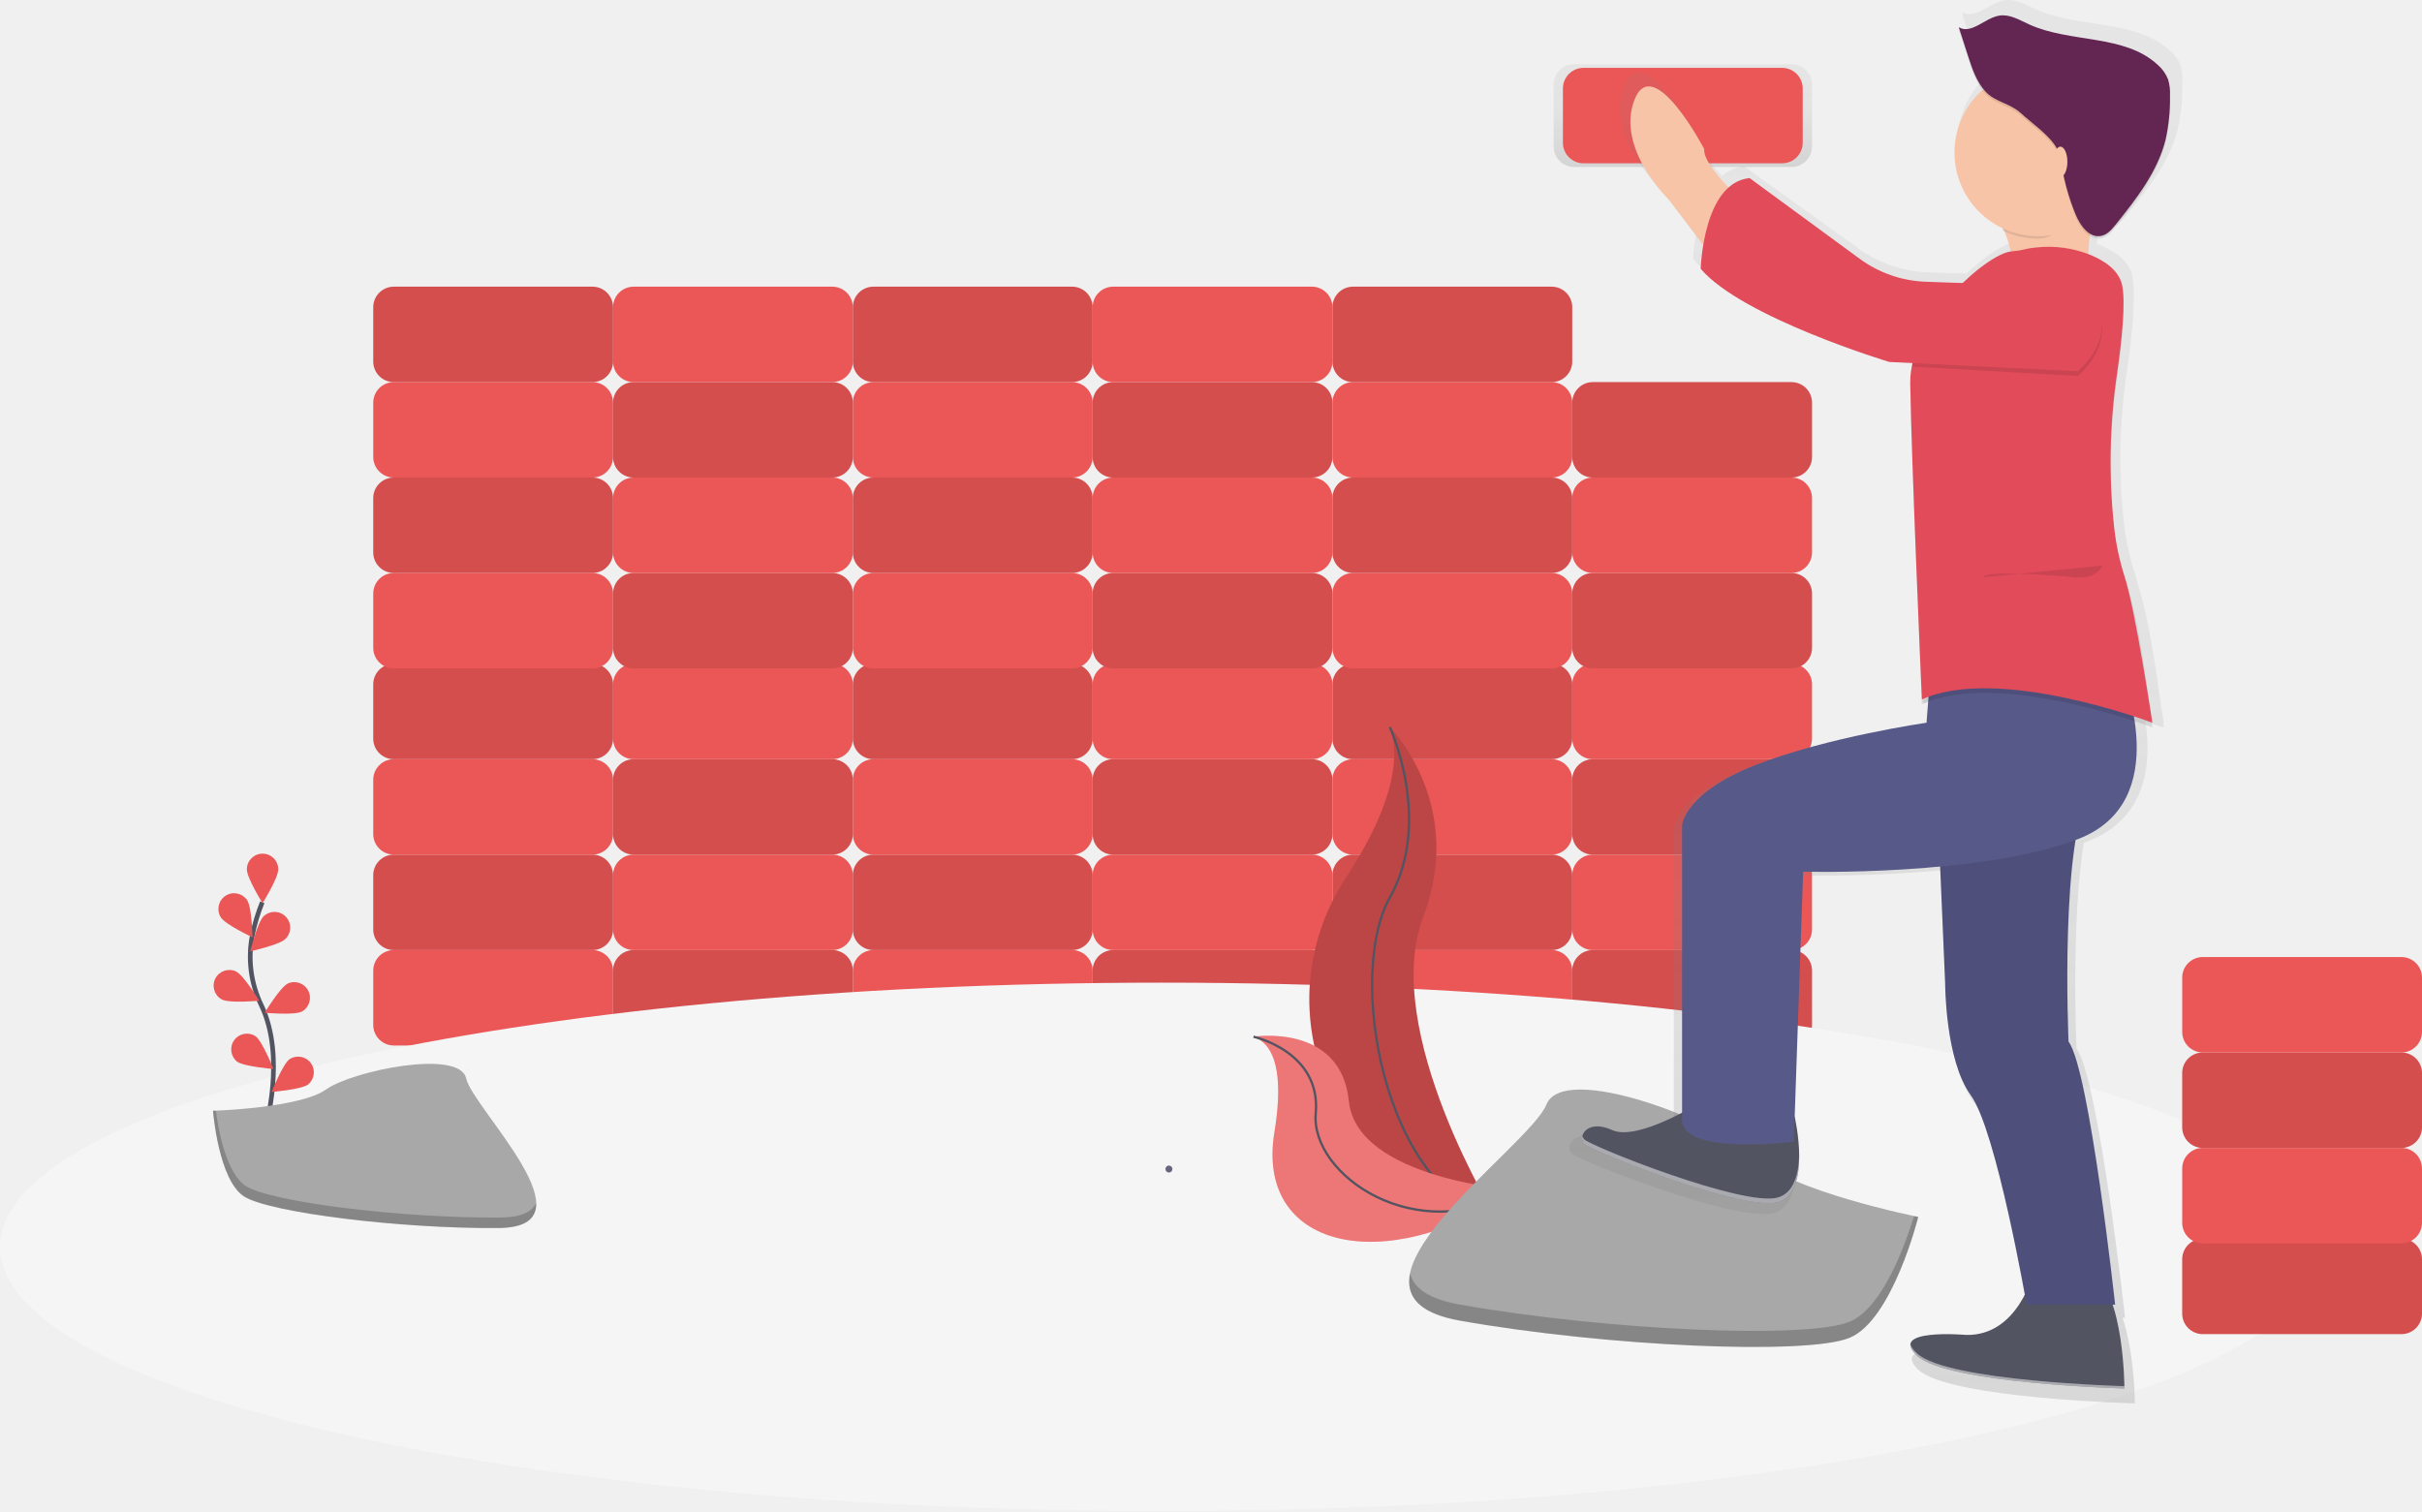
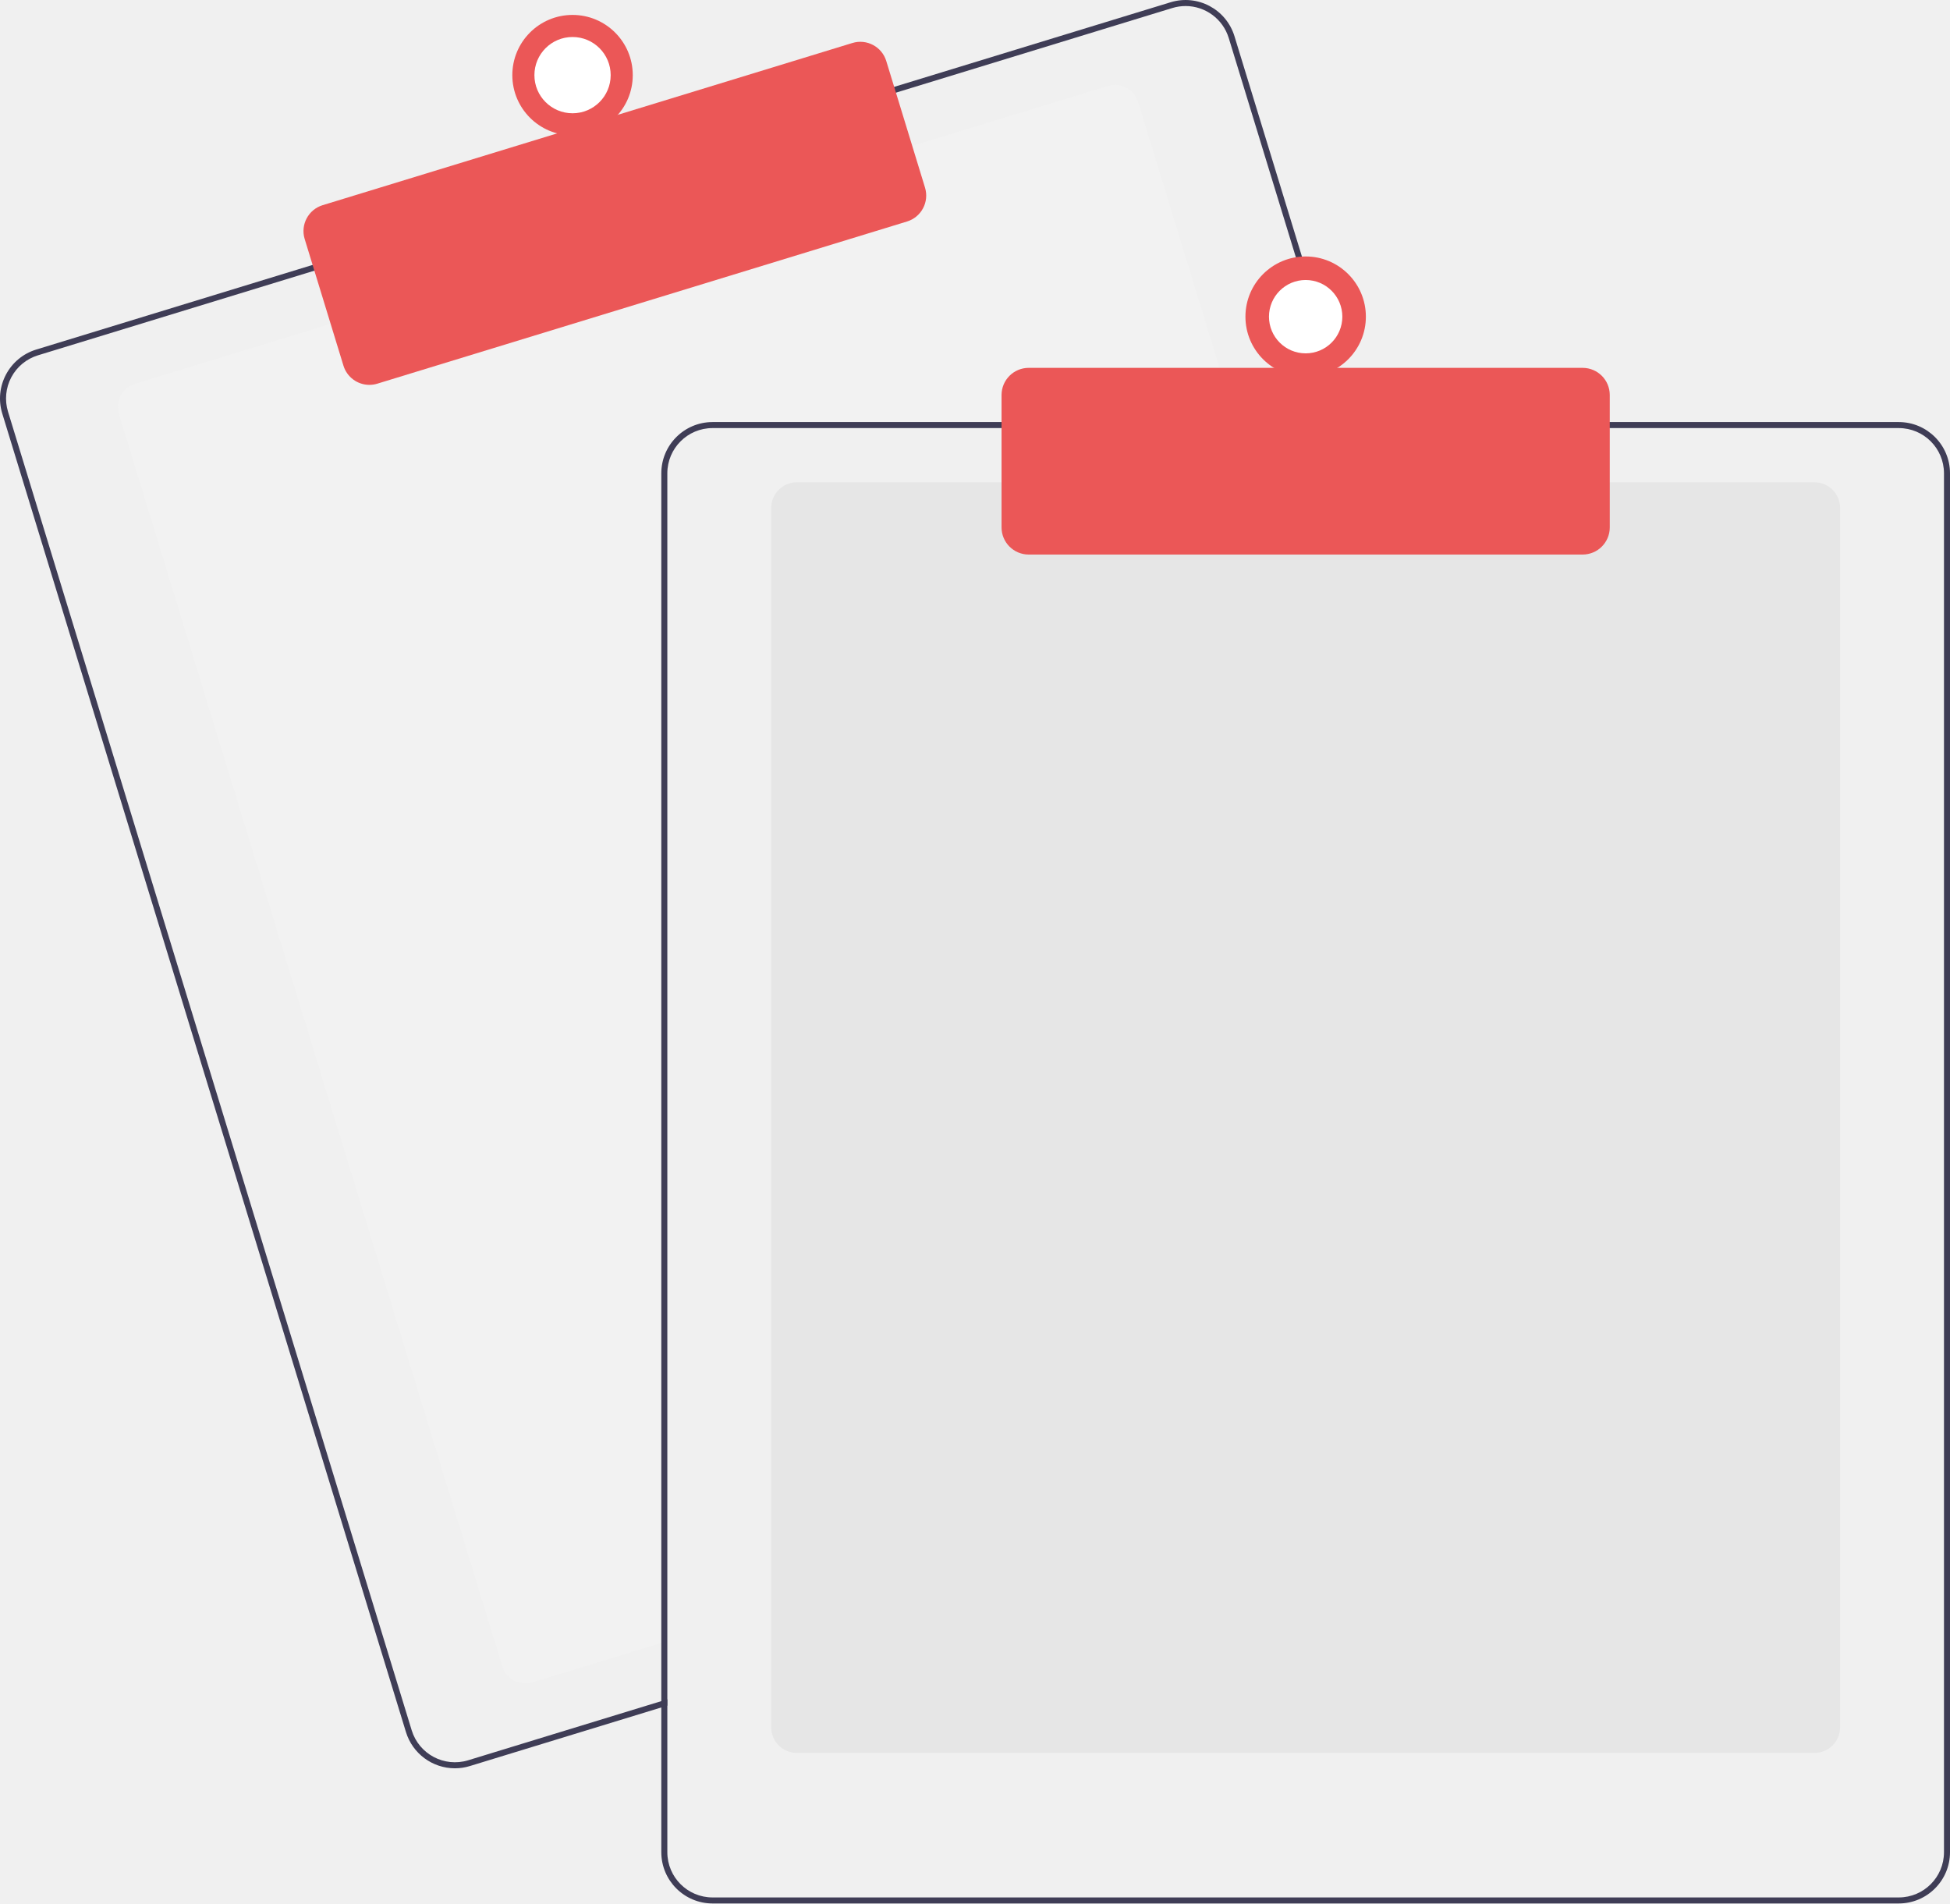
- <svg xmlns="http://www.w3.org/2000/svg" xmlns:xlink="http://www.w3.org/1999/xlink" id="55370fff-d7e2-4a7c-8080-55f1e259b78c" data-name="Layer 1" width="1040.32" height="649.16" viewBox="0 0 1040.32 649.16">
-   <defs>
-     <linearGradient id="e2bf1f7d-47c1-4d5e-a8e7-eb090eb66cd5" x1="722.82" y1="71.75" x2="722.82" y2="27.57" gradientUnits="userSpaceOnUse">
-       <stop offset="0" stop-color="gray" stop-opacity="0.25" />
-       <stop offset="0.54" stop-color="gray" stop-opacity="0.12" />
-       <stop offset="1" stop-color="gray" stop-opacity="0.1" />
-     </linearGradient>
-     <linearGradient id="a3595478-8223-4729-894e-2a36a16c8458" x1="885.66" y1="728.42" x2="885.66" y2="125.42" xlink:href="#e2bf1f7d-47c1-4d5e-a8e7-eb090eb66cd5" />
-   </defs>
-   <rect x="160.32" y="408.16" width="103" height="41" rx="8.84" ry="8.84" fill="#eb5757" />
-   <rect x="263.32" y="408.16" width="103" height="41" rx="8.84" ry="8.84" fill="#eb5757" />
-   <rect x="263.32" y="408.16" width="103" height="41" rx="8.84" ry="8.84" opacity="0.1" />
-   <rect x="366.32" y="408.16" width="103" height="41" rx="8.84" ry="8.84" fill="#eb5757" />
-   <rect x="469.32" y="408.16" width="103" height="41" rx="8.84" ry="8.84" fill="#eb5757" />
-   <rect x="469.32" y="408.16" width="103" height="41" rx="8.84" ry="8.84" opacity="0.1" />
-   <rect x="572.32" y="408.16" width="103" height="41" rx="8.84" ry="8.84" fill="#eb5757" />
-   <rect x="675.32" y="408.16" width="103" height="41" rx="8.84" ry="8.84" fill="#eb5757" />
-   <rect x="675.32" y="408.16" width="103" height="41" rx="8.84" ry="8.84" opacity="0.1" />
-   <rect x="755.16" y="492.58" width="103" height="41" rx="8.84" ry="8.84" transform="translate(1533.48 900.74) rotate(-180)" fill="#eb5757" />
-   <rect x="652.16" y="492.58" width="103" height="41" rx="8.84" ry="8.84" transform="translate(1327.48 900.74) rotate(-180)" fill="#eb5757" />
-   <rect x="652.16" y="492.58" width="103" height="41" rx="8.84" ry="8.84" transform="translate(1327.48 900.74) rotate(-180)" opacity="0.1" />
-   <rect x="549.16" y="492.58" width="103" height="41" rx="8.84" ry="8.84" transform="translate(1121.48 900.74) rotate(-180)" fill="#eb5757" />
-   <rect x="446.16" y="492.58" width="103" height="41" rx="8.84" ry="8.84" transform="translate(915.48 900.74) rotate(-180)" fill="#eb5757" />
-   <rect x="446.16" y="492.58" width="103" height="41" rx="8.84" ry="8.84" transform="translate(915.48 900.74) rotate(-180)" opacity="0.1" />
-   <rect x="343.16" y="492.58" width="103" height="41" rx="8.84" ry="8.84" transform="translate(709.48 900.74) rotate(-180)" fill="#eb5757" />
-   <rect x="240.16" y="492.58" width="103" height="41" rx="8.84" ry="8.84" transform="translate(503.48 900.74) rotate(-180)" fill="#eb5757" />
-   <rect x="240.16" y="492.58" width="103" height="41" rx="8.84" ry="8.84" transform="translate(503.48 900.74) rotate(-180)" opacity="0.1" />
-   <rect x="160.32" y="326.16" width="103" height="41" rx="8.84" ry="8.84" fill="#eb5757" />
-   <rect x="263.32" y="326.16" width="103" height="41" rx="8.84" ry="8.84" fill="#eb5757" />
-   <rect x="263.32" y="326.16" width="103" height="41" rx="8.84" ry="8.84" opacity="0.1" />
-   <rect x="366.32" y="326.16" width="103" height="41" rx="8.84" ry="8.84" fill="#eb5757" />
-   <rect x="469.32" y="326.16" width="103" height="41" rx="8.84" ry="8.84" fill="#eb5757" />
-   <rect x="469.32" y="326.16" width="103" height="41" rx="8.84" ry="8.84" opacity="0.1" />
-   <rect x="572.32" y="326.16" width="103" height="41" rx="8.84" ry="8.84" fill="#eb5757" />
-   <rect x="675.32" y="326.16" width="103" height="41" rx="8.84" ry="8.84" fill="#eb5757" />
-   <rect x="675.32" y="326.16" width="103" height="41" rx="8.84" ry="8.84" opacity="0.1" />
-   <rect x="755.16" y="410.58" width="103" height="41" rx="8.84" ry="8.84" transform="translate(1533.48 736.74) rotate(-180)" fill="#eb5757" />
-   <rect x="652.16" y="410.58" width="103" height="41" rx="8.84" ry="8.84" transform="translate(1327.48 736.74) rotate(-180)" fill="#eb5757" />
-   <rect x="652.16" y="410.58" width="103" height="41" rx="8.84" ry="8.84" transform="translate(1327.48 736.74) rotate(-180)" opacity="0.1" />
-   <rect x="549.16" y="410.58" width="103" height="41" rx="8.84" ry="8.84" transform="translate(1121.48 736.74) rotate(-180)" fill="#eb5757" />
-   <rect x="446.16" y="410.58" width="103" height="41" rx="8.84" ry="8.84" transform="translate(915.48 736.74) rotate(-180)" fill="#eb5757" />
-   <rect x="446.16" y="410.58" width="103" height="41" rx="8.84" ry="8.84" transform="translate(915.48 736.74) rotate(-180)" opacity="0.1" />
-   <rect x="343.16" y="410.58" width="103" height="41" rx="8.84" ry="8.84" transform="translate(709.48 736.74) rotate(-180)" fill="#eb5757" />
-   <rect x="240.16" y="410.58" width="103" height="41" rx="8.84" ry="8.84" transform="translate(503.48 736.74) rotate(-180)" fill="#eb5757" />
-   <rect x="240.16" y="410.58" width="103" height="41" rx="8.84" ry="8.84" transform="translate(503.48 736.74) rotate(-180)" opacity="0.1" />
-   <rect x="160.32" y="246.16" width="103" height="41" rx="8.84" ry="8.84" fill="#eb5757" />
-   <rect x="263.32" y="246.16" width="103" height="41" rx="8.84" ry="8.84" fill="#eb5757" />
-   <rect x="263.32" y="246.16" width="103" height="41" rx="8.84" ry="8.84" opacity="0.1" />
-   <rect x="366.32" y="246.16" width="103" height="41" rx="8.84" ry="8.84" fill="#eb5757" />
-   <rect x="469.32" y="246.16" width="103" height="41" rx="8.84" ry="8.84" fill="#eb5757" />
-   <rect x="469.32" y="246.16" width="103" height="41" rx="8.84" ry="8.84" opacity="0.1" />
-   <rect x="572.32" y="246.16" width="103" height="41" rx="8.84" ry="8.84" fill="#eb5757" />
-   <rect x="675.32" y="246.16" width="103" height="41" rx="8.84" ry="8.84" fill="#eb5757" />
-   <rect x="675.32" y="246.16" width="103" height="41" rx="8.84" ry="8.84" opacity="0.1" />
-   <rect x="755.16" y="330.58" width="103" height="41" rx="8.84" ry="8.84" transform="translate(1533.48 576.74) rotate(-180)" fill="#eb5757" />
-   <rect x="652.16" y="330.58" width="103" height="41" rx="8.84" ry="8.84" transform="translate(1327.48 576.74) rotate(-180)" fill="#eb5757" />
-   <rect x="652.16" y="330.58" width="103" height="41" rx="8.84" ry="8.84" transform="translate(1327.48 576.74) rotate(-180)" opacity="0.1" />
-   <rect x="549.16" y="330.58" width="103" height="41" rx="8.84" ry="8.84" transform="translate(1121.48 576.74) rotate(-180)" fill="#eb5757" />
-   <rect x="446.16" y="330.58" width="103" height="41" rx="8.84" ry="8.84" transform="translate(915.48 576.74) rotate(-180)" fill="#eb5757" />
-   <rect x="446.16" y="330.58" width="103" height="41" rx="8.84" ry="8.84" transform="translate(915.48 576.74) rotate(-180)" opacity="0.1" />
-   <rect x="343.16" y="330.58" width="103" height="41" rx="8.84" ry="8.84" transform="translate(709.48 576.74) rotate(-180)" fill="#eb5757" />
-   <rect x="240.16" y="330.58" width="103" height="41" rx="8.84" ry="8.84" transform="translate(503.48 576.74) rotate(-180)" fill="#eb5757" />
-   <rect x="240.16" y="330.58" width="103" height="41" rx="8.84" ry="8.84" transform="translate(503.48 576.74) rotate(-180)" opacity="0.1" />
-   <rect x="160.32" y="164.16" width="103" height="41" rx="8.84" ry="8.84" fill="#eb5757" />
-   <rect x="263.32" y="164.16" width="103" height="41" rx="8.84" ry="8.84" fill="#eb5757" />
-   <rect x="263.32" y="164.16" width="103" height="41" rx="8.84" ry="8.84" opacity="0.1" />
-   <rect x="366.32" y="164.16" width="103" height="41" rx="8.84" ry="8.84" fill="#eb5757" />
-   <rect x="469.32" y="164.16" width="103" height="41" rx="8.84" ry="8.84" fill="#eb5757" />
-   <rect x="469.32" y="164.16" width="103" height="41" rx="8.84" ry="8.84" opacity="0.1" />
-   <rect x="572.32" y="164.16" width="103" height="41" rx="8.84" ry="8.84" fill="#eb5757" />
-   <rect x="675.32" y="164.16" width="103" height="41" rx="8.84" ry="8.84" fill="#eb5757" />
-   <rect x="675.32" y="164.16" width="103" height="41" rx="8.84" ry="8.84" opacity="0.1" />
-   <rect x="667.32" y="27.57" width="111" height="44.18" rx="8.84" ry="8.84" fill="url(#e2bf1f7d-47c1-4d5e-a8e7-eb090eb66cd5)" />
-   <rect x="751.16" y="154.58" width="103" height="41" rx="8.84" ry="8.84" transform="translate(1525.48 224.74) rotate(-180)" fill="#eb5757" />
-   <rect x="652.16" y="248.58" width="103" height="41" rx="8.84" ry="8.84" transform="translate(1327.48 412.74) rotate(-180)" fill="#eb5757" />
-   <rect x="652.16" y="248.58" width="103" height="41" rx="8.84" ry="8.84" transform="translate(1327.48 412.74) rotate(-180)" opacity="0.1" />
-   <rect x="549.16" y="248.58" width="103" height="41" rx="8.84" ry="8.84" transform="translate(1121.48 412.74) rotate(-180)" fill="#eb5757" />
-   <rect x="446.16" y="248.58" width="103" height="41" rx="8.84" ry="8.84" transform="translate(915.48 412.74) rotate(-180)" fill="#eb5757" />
-   <rect x="446.16" y="248.58" width="103" height="41" rx="8.84" ry="8.84" transform="translate(915.48 412.74) rotate(-180)" opacity="0.1" />
-   <rect x="343.16" y="248.58" width="103" height="41" rx="8.84" ry="8.84" transform="translate(709.48 412.74) rotate(-180)" fill="#eb5757" />
-   <rect x="240.16" y="248.58" width="103" height="41" rx="8.84" ry="8.84" transform="translate(503.48 412.74) rotate(-180)" fill="#eb5757" />
-   <rect x="240.16" y="248.58" width="103" height="41" rx="8.84" ry="8.84" transform="translate(503.48 412.74) rotate(-180)" opacity="0.1" />
-   <ellipse cx="499" cy="535.66" rx="499" ry="113.5" fill="#f5f5f5" />
-   <path d="M193.79,610.14s9-30.41-1.68-52.8a48,48,0,0,1-3.89-30.14,80.79,80.79,0,0,1,4.27-14.15" transform="translate(-79.84 -125.42)" fill="none" stroke="#535461" stroke-miterlimit="10" stroke-width="2" />
-   <path d="M185.87,498.91c0,3.73,6.75,14.54,6.75,14.54s6.75-10.81,6.75-14.54a6.75,6.75,0,0,0-13.5,0Z" transform="translate(-79.84 -125.42)" fill="#eb5757" />
-   <path d="M174.71,519.56c2,3.13,13.57,8.53,13.57,8.53s-.21-12.74-2.24-15.87a6.75,6.75,0,0,0-11.33,7.34Z" transform="translate(-79.84 -125.42)" fill="#eb5757" />
-   <path d="M175.2,554.84c3.33,1.68,16,.52,16,.52s-6.61-10.89-9.94-12.57a6.75,6.75,0,0,0-6.08,12.05Z" transform="translate(-79.84 -125.42)" fill="#eb5757" />
-   <path d="M181.58,581.45c3,2.22,15.7,3.22,15.7,3.22s-4.68-11.85-7.67-14.07a6.75,6.75,0,0,0-8,10.85Z" transform="translate(-79.84 -125.42)" fill="#eb5757" />
-   <path d="M202.45,528.81c-2.67,2.6-15.13,5.29-15.13,5.29s3.05-12.37,5.72-15a6.75,6.75,0,1,1,9.41,9.68Z" transform="translate(-79.84 -125.42)" fill="#eb5757" />
-   <path d="M209.52,560c-3.33,1.68-16,.52-16,.52s6.61-10.89,9.94-12.57A6.75,6.75,0,0,1,209.52,560Z" transform="translate(-79.84 -125.42)" fill="#eb5757" />
-   <path d="M212.22,591.32c-3,2.22-15.7,3.22-15.7,3.22s4.68-11.85,7.67-14.07a6.75,6.75,0,0,1,8,10.85Z" transform="translate(-79.84 -125.42)" fill="#eb5757" />
-   <path d="M676.82,437.8s32.89,32.89,14.32,81.69,31.83,130,31.83,130-.54-.08-1.54-.26C653.88,637.26,620.32,560,657.88,502.62,671.84,481.28,683.31,456.26,676.82,437.8Z" transform="translate(-79.84 -125.42)" fill="#eb5757" />
-   <path d="M676.82,437.8s32.89,32.89,14.32,81.69,31.83,130,31.83,130-.54-.08-1.54-.26C653.88,637.26,620.32,560,657.88,502.62,671.84,481.28,683.31,456.26,676.82,437.8Z" transform="translate(-79.84 -125.42)" opacity="0.2" />
-   <path d="M676.82,437.8s18.57,40.31,0,73.2S673.64,636.18,723,649.44" transform="translate(-79.84 -125.42)" fill="none" stroke="#535461" stroke-miterlimit="10" />
-   <path d="M618.25,570.81s37.53-6,40.95,27.66,72.16,38.29,72.16,38.29l-1.29.86c-56.76,37.26-111,23.73-102.84-25.74C630.27,593.49,630,575,618.25,570.81Z" transform="translate(-79.84 -125.42)" fill="#eb5757" />
-   <path d="M618.25,570.81s37.53-6,40.95,27.66,72.16,38.29,72.16,38.29l-1.29.86c-56.76,37.26-111,23.73-102.84-25.74C630.27,593.49,630,575,618.25,570.81Z" transform="translate(-79.84 -125.42)" fill="#f5f5f5" opacity="0.2" />
-   <path d="M618.25,570.81s29.13,6.39,26.74,32.88,43.26,58.24,86.37,33.07" transform="translate(-79.84 -125.42)" fill="none" stroke="#535461" stroke-miterlimit="10" />
-   <path d="M903.77,648.23s-55.7-11.14-70.56-26-81.7-40.85-89.13-22.28S643.82,681.66,707,692.8s148.54,14.85,167.11,7.43S903.77,648.23,903.77,648.23Z" transform="translate(-79.84 -125.42)" fill="#a8a8a8" />
-   <path d="M707,685.9c63.13,11.14,148.54,14.85,167.11,7.43,14.14-5.66,24-32.83,27.85-45.48l1.86.39s-11.14,44.56-29.71,52-104,3.71-167.11-7.43c-18.22-3.22-23.43-10.77-21.47-20.33C687,678.71,693.39,683.5,707,685.9Z" transform="translate(-79.84 -125.42)" opacity="0.2" />
-   <path d="M1016.47,153.59a16.36,16.36,0,0,0-4.61-6.39c-14.95-13.62-39.12-9.49-57.68-17.82-4.28-1.92-8.66-4.58-13.3-3.85-6.48,1-12.51,8.4-18.16,5.12l.4,1.23-.4-.21,4.16,12.66c1.6,4.86,3.28,9.86,6.38,13.91a36.42,36.42,0,0,0,8.81,60.58c.2.42.39.85.58,1.28l.53.22a42.52,42.52,0,0,1,2.74,8.82c-4.81.67-13.2,6-21.44,13.84L908,242.43a53.94,53.94,0,0,1-29.64-10.08L829,196.9a16.51,16.51,0,0,0-9.45,4.18c-6.12-6.38-11.32-13-10.88-17,0,0-22.94-42.93-31.28-21.47s15.64,44,15.64,44l15.21,19.71a82.91,82.91,0,0,0-1.14,10.45c18.77,21.47,84.45,40.89,84.45,40.89l10.24.5.06.5a34.87,34.87,0,0,0-.92,8.2c0,.4,0,.81,0,1.23s0,.55,0,.82c.52,34.24,5.21,139,5.21,139,.91-.41,1.86-.78,2.82-1.13l-.73,9.31s-43.79,6.13-76.11,18.4-33.36,26.58-33.36,26.58V607.33c-9.23,4.74-23.8,11-31.28,7.63-8.12-3.62-12.57-.58-13.38,2.59h0a4,4,0,0,0,0,1.91v0a3.42,3.42,0,0,0,.31.81l0,.06a3.25,3.25,0,0,0,.55.72c3.13,3.07,70.9,29.64,86.54,25.55a10.81,10.81,0,0,0,1.42-.48c.15-.06.28-.14.43-.21s.58-.27.85-.43.31-.21.46-.31.47-.31.69-.48.29-.26.43-.39.41-.35.59-.55.26-.3.39-.45.36-.4.52-.62.22-.33.34-.49.32-.46.46-.7.19-.34.28-.52.28-.51.41-.78.16-.35.23-.53.25-.57.36-.86.12-.35.19-.53.22-.63.31-1c0-.17.09-.34.14-.51.09-.35.19-.69.27-1,0-.16.07-.32.1-.48.08-.38.16-.76.22-1.14,0-.14,0-.29.07-.43.07-.41.13-.83.18-1.24l0-.36c.05-.45.1-.9.14-1.35l0-.28q.06-.73.09-1.46v-.2q0-.78,0-1.56v-.1a85.59,85.59,0,0,0-2-18.13h0L853,501.5a586.59,586.59,0,0,0,61.36-2.26l2.24,51.32s0,33.73,11.47,49.06c9.82,13.12,21.16,71.15,24.22,87.62-4.21,8-12.27,18-26.31,17.66,0,0-26.41-2.28-24.92,5h0a3.74,3.74,0,0,0,.17.56l0,0a5.16,5.16,0,0,0,.29.61l0,0c.11.19.23.38.37.58l.08.12c.15.21.32.43.51.66l0,.05c.18.21.37.42.58.63l.18.18c.24.24.48.48.76.73,13.55,12.27,92.79,14.31,92.79,14.31v-.28c0-.08,0-.18,0-.29v0c0-3.55-.52-22.17-5.26-36.19h1.1s-11.47-103.24-20.85-115.5c0,0-2.49-54.44,3.13-88.55l1-.38c26.28-9.82,28.15-34,25.44-51.76,5,1.6,7.92,2.69,7.92,2.69s-.09-.77-.26-2.14l.26.1s-.5-3.25-1.33-8.31c-1.88-13.93-5.52-38.27-9.4-49.76-.63-2.53-1.23-4.69-1.78-6.32a108.06,108.06,0,0,1-4.59-21.23,251.65,251.65,0,0,1-1.61-28.16,270.27,270.27,0,0,1,2.88-37.56c1.59-10.86,3-23.22,2.9-31.85a42.47,42.47,0,0,0-.63-9c-1.39-6.37-7.54-10.51-13.93-13.15-.41-.17-.83-.31-1.25-.47.16-2.41.36-5.15.62-8a6.87,6.87,0,0,0,5.31,1.08c2.75-.6,4.72-2.89,6.47-5,9.24-11.35,18.73-23.18,22.28-37.28a80.54,80.54,0,0,0,2-19.2q0-.53,0-1.06A20.88,20.88,0,0,0,1016.47,153.59Z" transform="translate(-79.84 -125.42)" fill="url(#a3595478-8223-4729-894e-2a36a16c8458)" />
-   <path d="M932.34,208.92s14,21,11,31,33,4,33,4,1-39,8-48S932.34,208.92,932.34,208.92Z" transform="translate(-79.84 -125.42)" fill="#f7c4a7" />
-   <path d="M839.84,222.42s-29-24-28-33c0,0-22-42-30-21s15,43,15,43l28,37Z" transform="translate(-79.84 -125.42)" fill="#f7c4a7" />
-   <path d="M810.34,598.92s-27,17-38,12-15,3-12,6,68,29,83,25,7.37-36.76,7.37-36.76Z" transform="translate(-79.84 -125.42)" fill="#535461" />
-   <path d="M953.34,671.92s-6.5,27.5-29,27c0,0-34-3-21,9s89,14,89,14,0-41-14-50S953.34,671.92,953.34,671.92Z" transform="translate(-79.84 -125.42)" fill="#535461" />
-   <path d="M912.34,477.92l3,70s0,33,11,48,24,90,24,90h38s-11-101-20-113c0,0-4-89,10-109Z" transform="translate(-79.84 -125.42)" fill="#575988" />
-   <path d="M912.34,477.92l3,70s0,33,11,48,24,90,24,90h38s-11-101-20-113c0,0-4-89,10-109Z" transform="translate(-79.84 -125.42)" opacity="0.1" />
-   <path d="M991.34,414.92s23,55-19,71-118,14-118,14l-4,116s-47,6-48-9v-127s1-14,32-26,73-18,73-18l2-26Z" transform="translate(-79.84 -125.42)" fill="#575988" />
-   <path d="M954.49,233.73a47.85,47.85,0,0,1,23.5,3.32c6.13,2.58,12,6.63,13.36,12.86,1.58,7.38-.17,23.93-2.18,37.94a261.28,261.28,0,0,0-1.22,66.29c1,9.19,2.45,17.2,4.4,20.77,6,11,12,63,12,63s-66-25-99-10c0,0-4.5-102.5-5-136-.39-25.94,32.5-55.5,43.5-56.5C950.29,234.83,948.08,234.4,954.49,233.73Z" transform="translate(-79.84 -125.42)" opacity="0.1" />
-   <path d="M954.49,231.73a47.85,47.85,0,0,1,23.5,3.32c6.13,2.58,12,6.63,13.36,12.86,1.58,7.38-.17,23.93-2.18,37.94a261.28,261.28,0,0,0-1.22,66.29,107.53,107.53,0,0,0,4.4,20.77c4.5,13.5,12,63,12,63s-66-25-99-10c0,0-4.5-102.5-5-136-.39-25.94,32.5-55.5,43.5-56.5C950.29,232.83,948.08,232.4,954.49,231.73Z" transform="translate(-79.84 -125.42)" fill="#e14b5a" />
-   <path d="M972.34,286.92l-71-4s-4.52-34.81,5.73-34.45l70.27,2.45S992.34,268.92,972.34,286.92Z" transform="translate(-79.84 -125.42)" opacity="0.1" />
-   <path d="M972.34,284.92l-81-4s-63-19-81-40c0,0,1-37,21-39l47.31,34.69a51.08,51.08,0,0,0,28.42,9.86l70.27,2.45S992.34,266.92,972.34,284.92Z" transform="translate(-79.84 -125.42)" fill="#e14b5a" />
-   <path d="M975.84,213.42c1.19-9.48,5.49-12.63,8.5-16.5,7-9-52,13-52,13a106.08,106.08,0,0,1,8,14.71,35.85,35.85,0,0,0,15,3.29C964,227.92,969.62,218.55,975.84,213.42Z" transform="translate(-79.84 -125.42)" opacity="0.1" />
-   <circle cx="875.5" cy="65.5" r="36" fill="#f7c4a7" />
-   <path d="M932.61,165.69c-3.83-4.19-5.68-9.77-7.42-15.18l-4-12.39c5.42,3.2,11.2-4,17.42-5,4.45-.71,8.66,1.89,12.76,3.76,17.8,8.14,41,4.1,55.32,17.43a16,16,0,0,1,4.42,6.25,20.91,20.91,0,0,1,.8,7,80.32,80.32,0,0,1-1.87,18.78c-3.4,13.79-12.5,25.37-21.37,36.47-1.68,2.11-3.57,4.35-6.21,4.94-5.15,1.15-9.13-4.41-11.12-9.29a98.9,98.9,0,0,1-5.8-20.07c-.52-2.91-.93-5.91-2.38-8.48-3.1-5.49-10.74-10.69-15.38-14.95S936.87,170.34,932.61,165.69Z" transform="translate(-79.84 -125.42)" opacity="0.1" />
-   <path d="M932.61,164.69c-3.83-4.19-5.68-9.77-7.42-15.18l-4-12.39c5.42,3.2,11.2-4,17.42-5,4.45-.71,8.66,1.89,12.76,3.76,17.8,8.14,41,4.1,55.32,17.43a16,16,0,0,1,4.42,6.25,20.91,20.91,0,0,1,.8,7,80.32,80.32,0,0,1-1.87,18.78c-3.4,13.79-12.5,25.37-21.37,36.47-1.68,2.11-3.57,4.35-6.21,4.94-5.15,1.15-9.13-4.41-11.12-9.29a98.9,98.9,0,0,1-5.8-20.07c-.52-2.91-.93-5.91-2.38-8.48-3.1-5.49-10.74-10.69-15.38-14.95S936.87,169.34,932.61,164.69Z" transform="translate(-79.84 -125.42)" fill="#632652" />
-   <ellipse cx="885" cy="69.5" rx="3" ry="6.5" fill="#f7c4a7" />
-   <path d="M982.84,368.42s-2,6-12,5-39-3-39,0" transform="translate(-79.84 -125.42)" opacity="0.1" />
-   <path d="M903.34,706.92c-1.8-1.66-2.7-3-2.91-4.17-.26,1.3.54,3,2.91,5.17,13,12,89,14,89,14s0-.35,0-1C991.85,720.91,916.3,718.88,903.34,706.92Z" transform="translate(-79.84 -125.42)" fill="#fff" opacity="0.5" />
-   <path d="M843.34,639.92c-15,4-80-22-83-25a3.25,3.25,0,0,1-.83-1.46,3.6,3.6,0,0,0,.83,3.46c3,3,68,29,83,25,7.72-2.06,9.44-11.73,9.3-20.64C852.49,629.58,850.48,638,843.34,639.92Z" transform="translate(-79.84 -125.42)" fill="#fff" opacity="0.5" />
-   <path d="M581.93,629.16a1.5,1.5,0,0,0,0-3,1.5,1.5,0,0,0,0,3Z" transform="translate(-79.84 -125.42)" fill="#67647e" />
-   <path d="M171.33,602.63s37.32-1.15,48.56-9.16,57.4-17.57,60.19-4.73S336.17,652.62,294,653s-97.89-6.56-109.12-13.4S171.33,602.63,171.33,602.63Z" transform="translate(-79.84 -125.42)" fill="#a8a8a8" />
-   <path d="M294.79,648.49c-42.13.34-97.89-6.56-109.12-13.4-8.55-5.21-12-23.89-13.09-32.51l-1.25,0s2.36,30.1,13.59,36.93S251.91,653.3,294,653c12.16-.1,16.36-4.42,16.13-10.83C308.48,646,303.84,648.42,294.79,648.49Z" transform="translate(-79.84 -125.42)" opacity="0.2" />
-   <rect x="1017.16" y="657.58" width="103" height="41" rx="8.84" ry="8.84" transform="translate(2057.48 1230.74) rotate(-180)" fill="#eb5757" />
-   <rect x="1017.16" y="657.58" width="103" height="41" rx="8.84" ry="8.84" transform="translate(2057.48 1230.74) rotate(-180)" opacity="0.1" />
-   <rect x="937.32" y="493.16" width="103" height="41" rx="8.84" ry="8.84" fill="#eb5757" />
-   <rect x="1017.16" y="577.58" width="103" height="41" rx="8.84" ry="8.84" transform="translate(2057.48 1070.74) rotate(-180)" fill="#eb5757" />
-   <rect x="1017.16" y="577.58" width="103" height="41" rx="8.84" ry="8.84" transform="translate(2057.48 1070.74) rotate(-180)" opacity="0.1" />
-   <rect x="937.32" y="411.16" width="103" height="41" rx="8.84" ry="8.84" fill="#eb5757" />
+ <svg xmlns="http://www.w3.org/2000/svg" id="b21613c9-2bf0-4d37-bef0-3b193d34fc5d" data-name="Layer 1" width="647.636" height="632.174" viewBox="0 0 647.636 632.174">
+   <path d="M687.328,276.087H512.818a15.018,15.018,0,0,0-15,15v387.85l-2,.61-42.81,13.11a8.007,8.007,0,0,1-9.99-5.31L315.678,271.397a8.003,8.003,0,0,1,5.31-9.99l65.97-20.2,191.25-58.54,65.97-20.2a7.989,7.989,0,0,1,9.99,5.3l32.55,106.32Z" transform="translate(-276.1819 -133.9131)" fill="#f2f2f2" />
+   <path d="M725.408,274.087l-39.23-128.14a16.994,16.994,0,0,0-21.23-11.28l-92.75,28.39L380.958,221.607l-92.75,28.4a17.015,17.015,0,0,0-11.28,21.23l134.08,437.93a17.027,17.027,0,0,0,16.26,12.03,16.789,16.789,0,0,0,4.97-.75l63.58-19.46,2-.62v-2.09l-2,.61-64.17,19.65a15.015,15.015,0,0,1-18.73-9.95l-134.07-437.94a14.979,14.979,0,0,1,9.95-18.73l92.75-28.4,191.24-58.54,92.75-28.4a15.156,15.156,0,0,1,4.41-.66,15.015,15.015,0,0,1,14.32,10.61l39.05,127.56.62,2h2.08Z" transform="translate(-276.1819 -133.9131)" fill="#3f3d56" />
+   <path d="M398.863,261.734a9.016,9.016,0,0,1-8.611-6.367l-12.88-42.072a8.999,8.999,0,0,1,5.971-11.24l175.939-53.864a9.009,9.009,0,0,1,11.241,5.971l12.88,42.072a9.01,9.01,0,0,1-5.971,11.241L401.492,261.339A8.976,8.976,0,0,1,398.863,261.734Z" transform="translate(-276.1819 -133.9131)" fill="#eb5757" />
+   <circle cx="190.154" cy="24.955" r="20" fill="#eb5757" />
+   <circle cx="190.154" cy="24.955" r="12.665" fill="#fff" />
+   <path d="M878.818,716.087h-338a8.51,8.51,0,0,1-8.5-8.5v-405a8.51,8.51,0,0,1,8.5-8.5h338a8.51,8.51,0,0,1,8.5,8.5v405A8.51,8.51,0,0,1,878.818,716.087Z" transform="translate(-276.1819 -133.9131)" fill="#e6e6e6" />
+   <path d="M723.318,274.087h-210.5a17.024,17.024,0,0,0-17,17v407.8l2-.61v-407.19a15.018,15.018,0,0,1,15-15H723.938Zm183.5,0h-394a17.024,17.024,0,0,0-17,17v458a17.024,17.024,0,0,0,17,17h394a17.024,17.024,0,0,0,17-17v-458A17.024,17.024,0,0,0,906.818,274.087Zm15,475a15.018,15.018,0,0,1-15,15h-394a15.018,15.018,0,0,1-15-15v-458a15.018,15.018,0,0,1,15-15h394a15.018,15.018,0,0,1,15,15Z" transform="translate(-276.1819 -133.9131)" fill="#3f3d56" />
+   <path d="M801.818,318.087h-184a9.01,9.01,0,0,1-9-9v-44a9.01,9.01,0,0,1,9-9h184a9.01,9.01,0,0,1,9,9v44A9.01,9.01,0,0,1,801.818,318.087Z" transform="translate(-276.1819 -133.9131)" fill="#eb5757" />
+   <circle cx="433.636" cy="105.174" r="20" fill="#eb5757" />
+   <circle cx="433.636" cy="105.174" r="12.182" fill="#fff" />
</svg>
